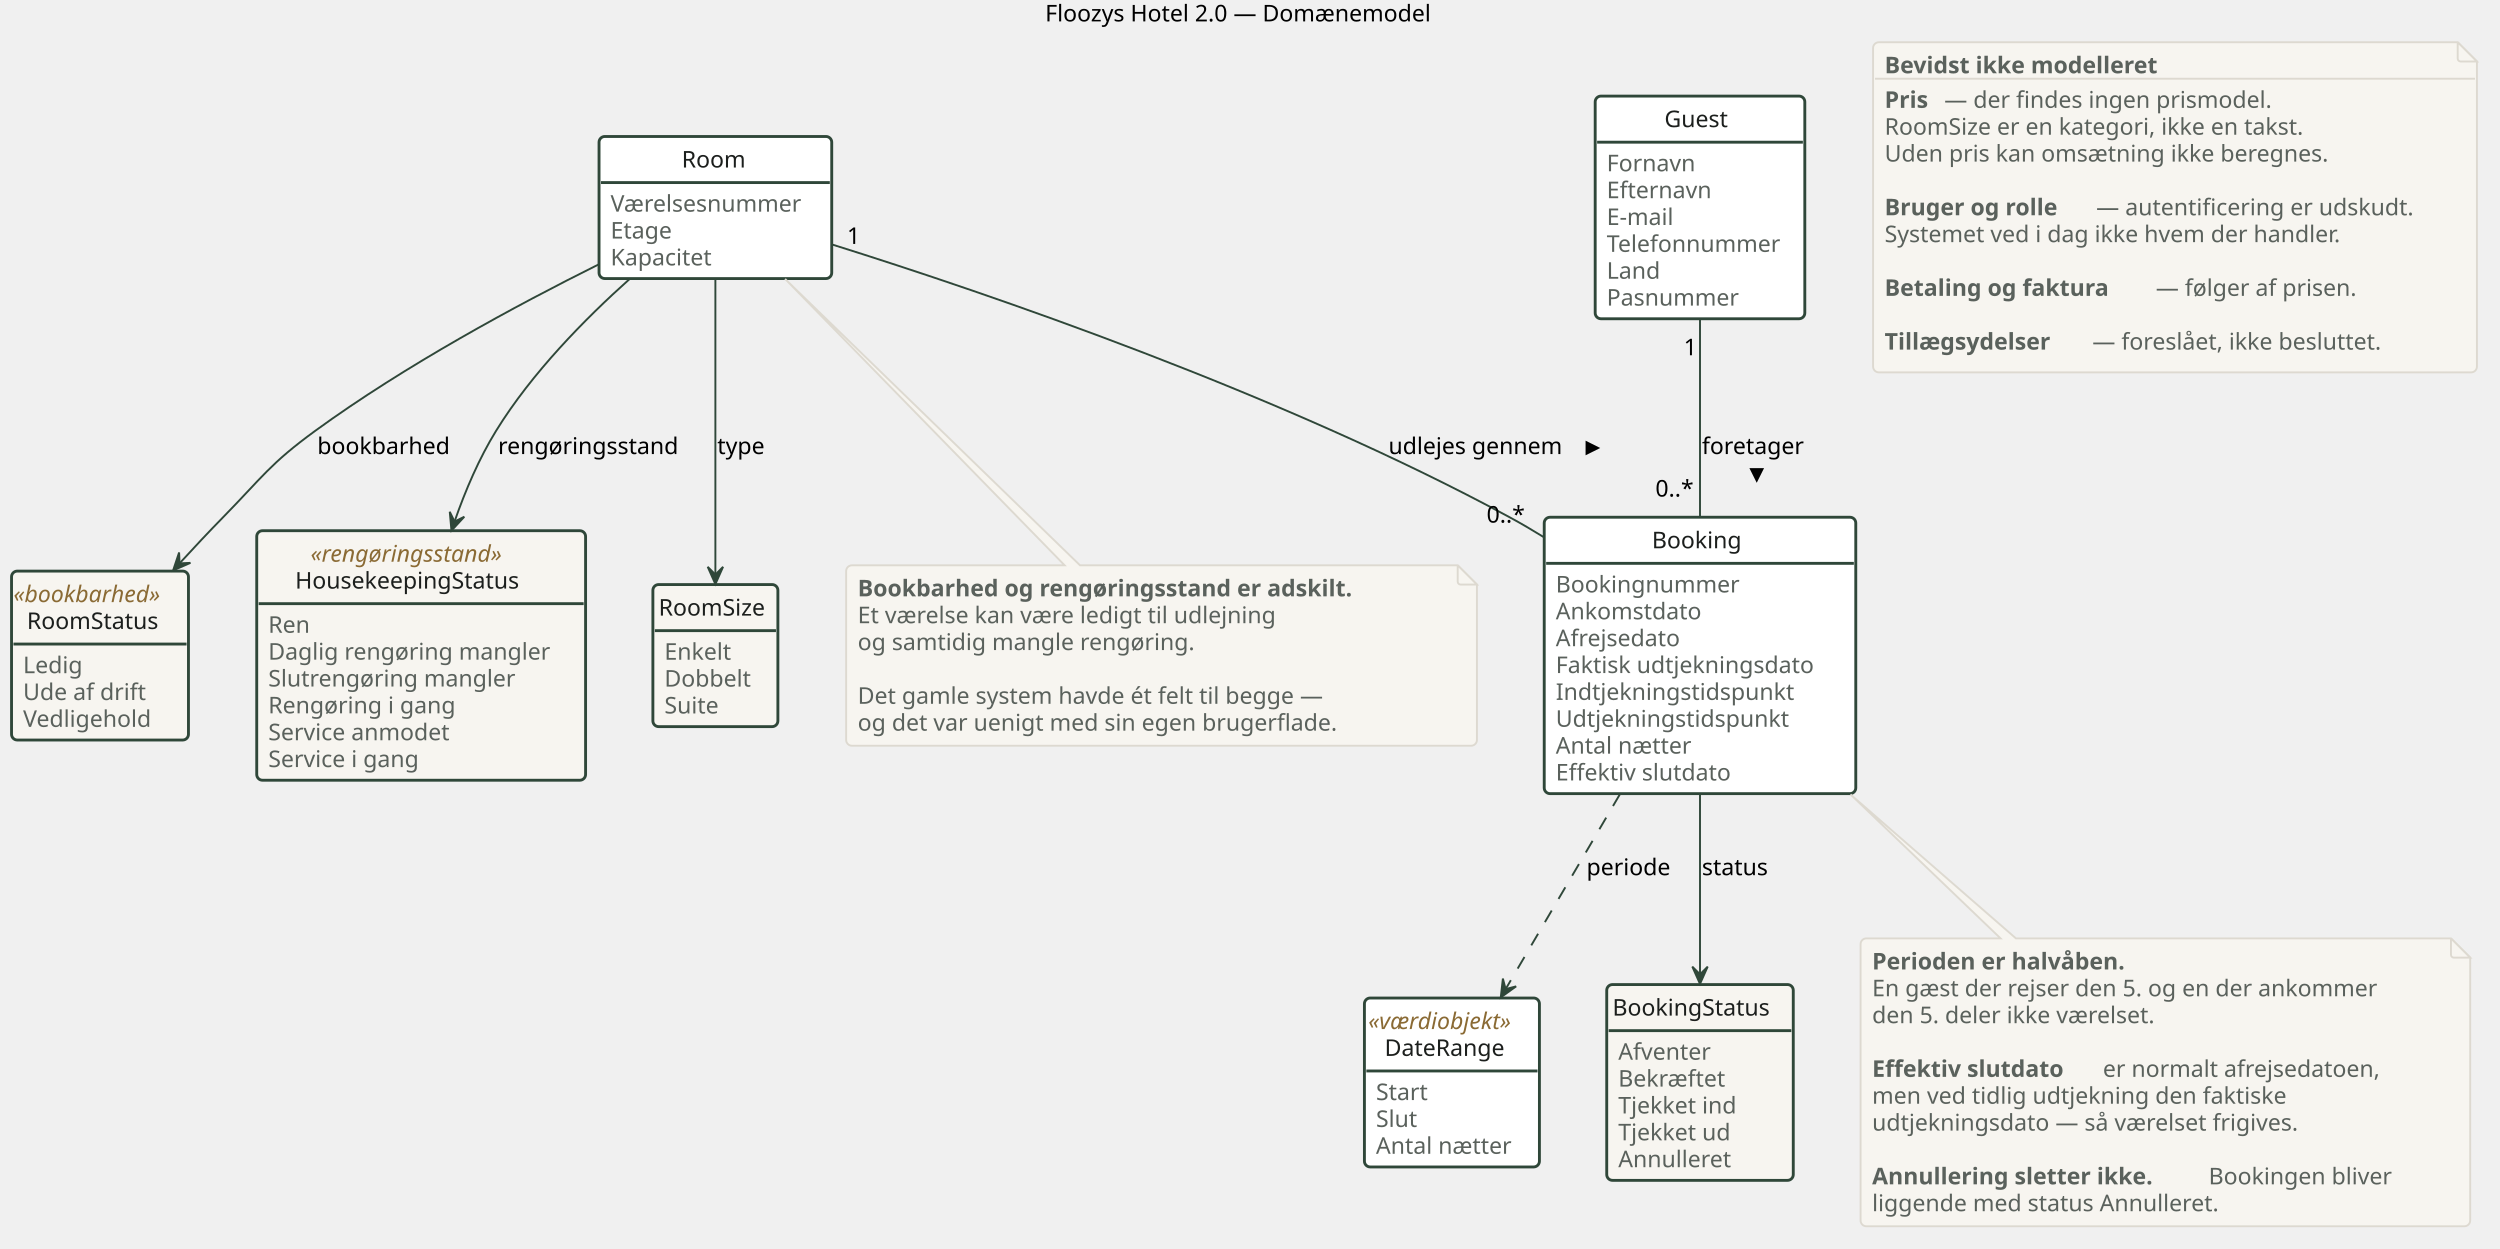
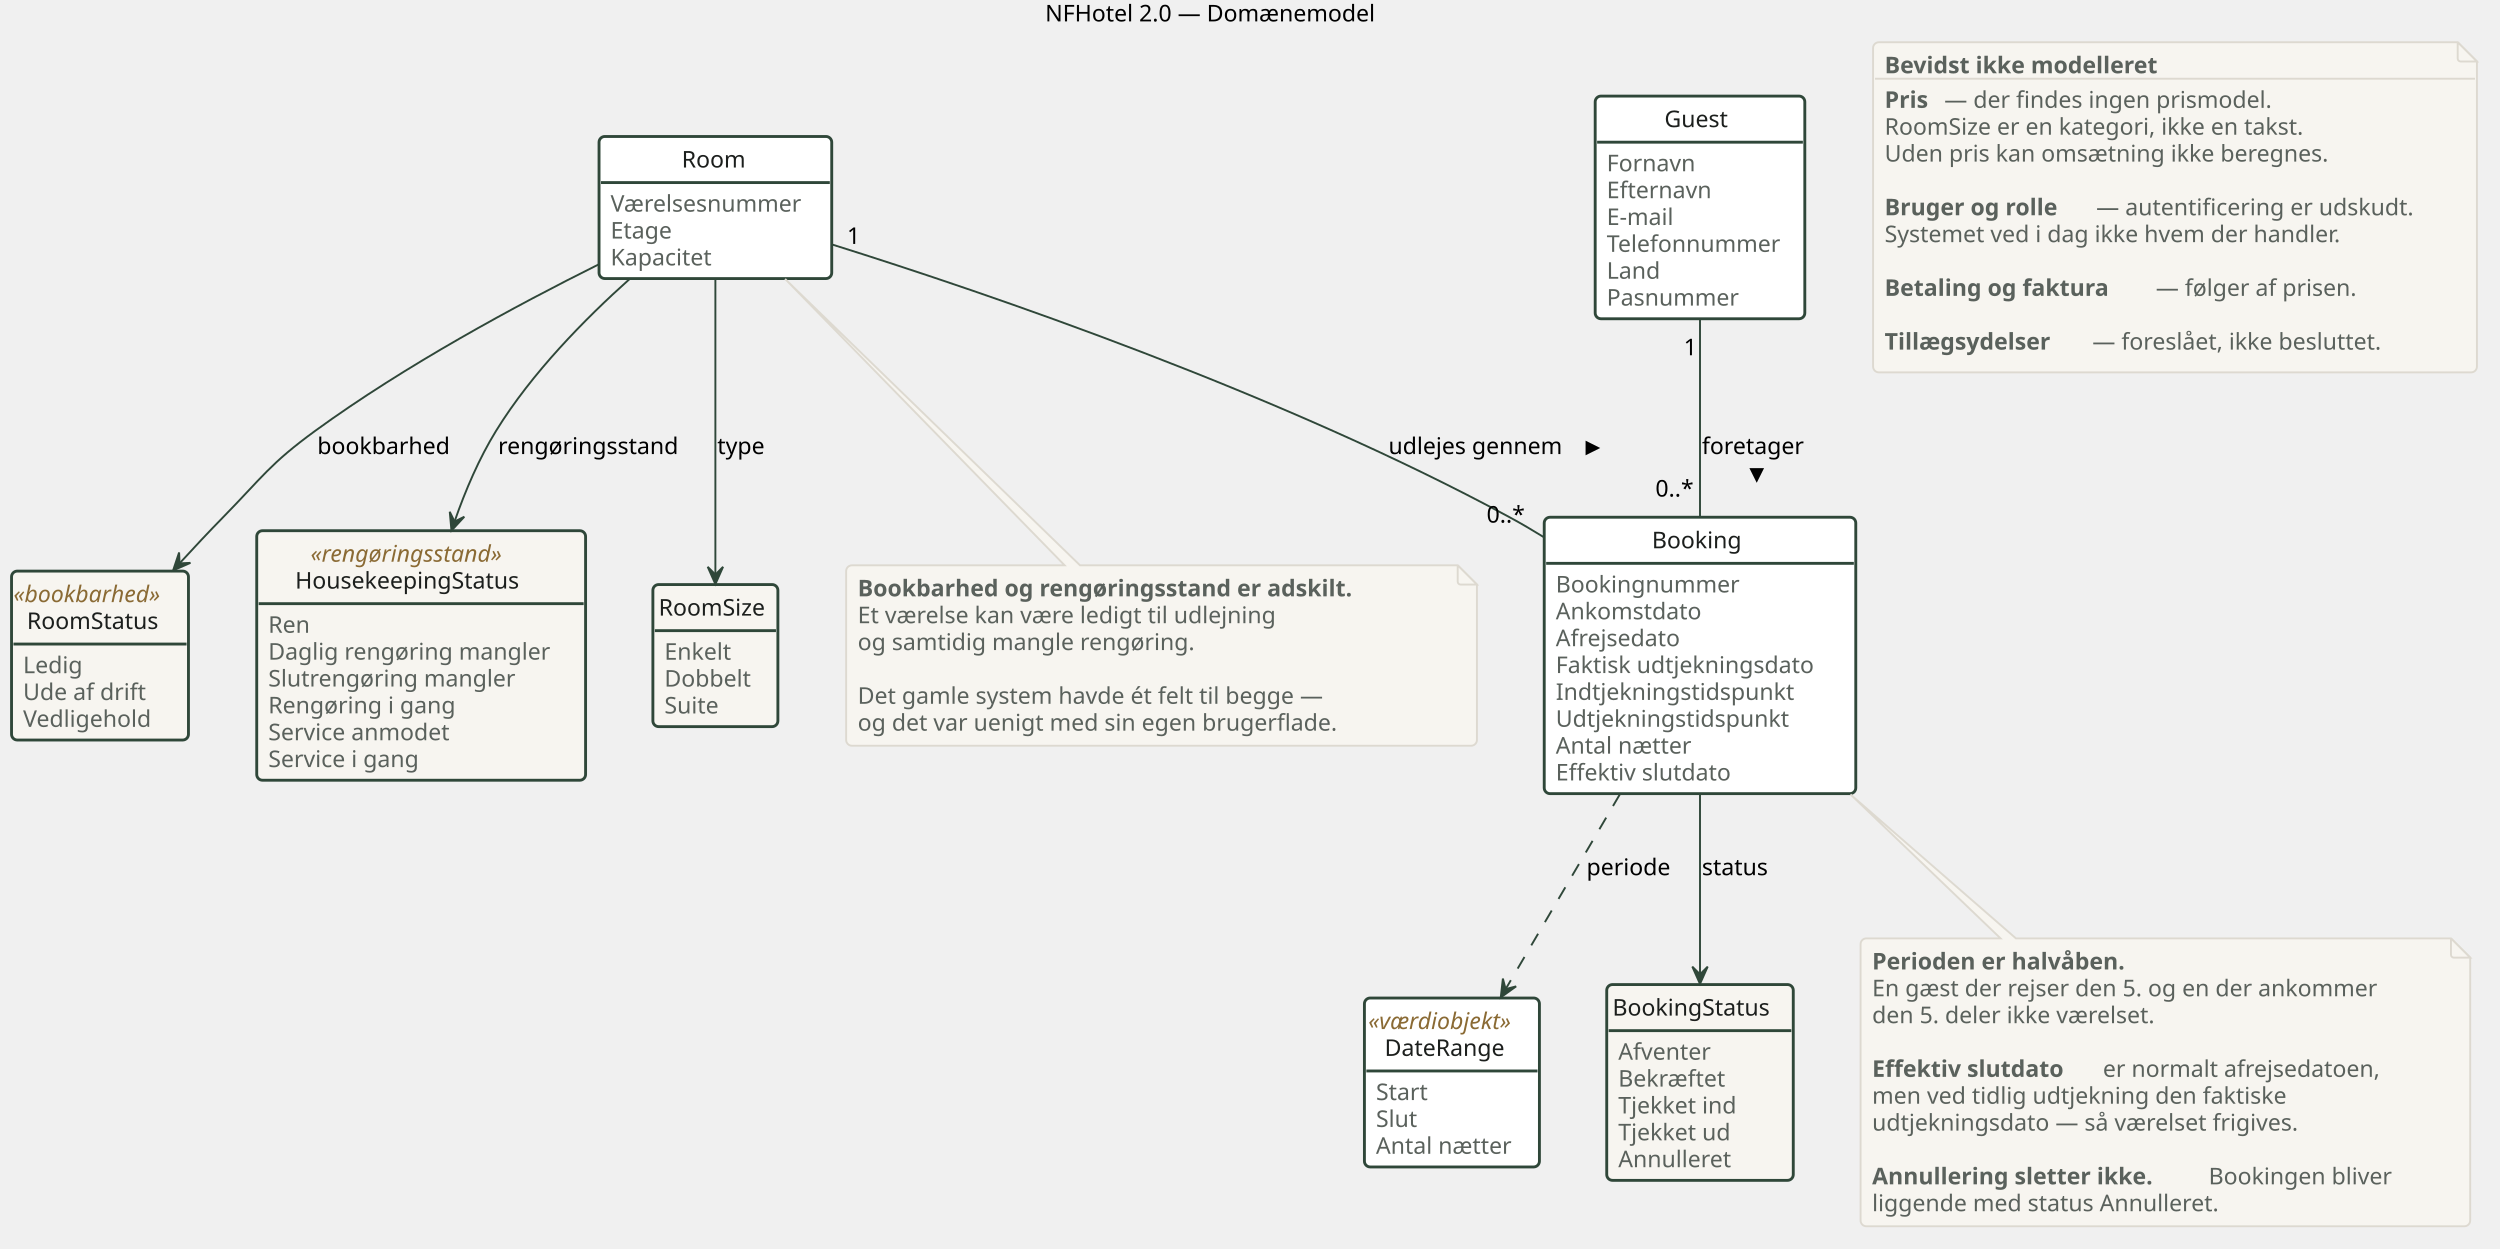
<svg xmlns="http://www.w3.org/2000/svg" contentScriptType="application/ecmascript" contentStyleType="text/css" height="649px" preserveAspectRatio="none" style="width:1300px;height:649px;" version="1.1" viewBox="0 0 1300 649" width="1300px" zoomAndPan="magnify">
  <defs />
  <g>
-     <text fill="#000000" font-family="Segoe UI" font-size="12" lengthAdjust="spacingAndGlyphs" textLength="219" x="543.5" y="11.139">Floozys Hotel 2.0 — Domænemodel</text>
+     <text fill="#000000" font-family="Segoe UI" font-size="12" lengthAdjust="spacingAndGlyphs" textLength="219" x="543.5" y="11.139">NFHotel 2.0 — Domænemodel</text>
    <rect fill="#FFFFFF" height="143.719" id="Booking" rx="3" ry="3" style="stroke: #2F4739; stroke-width: 1.5;" width="162" x="803" y="268.969" />
    <text fill="#1C1F1D" font-family="Segoe UI" font-size="12" lengthAdjust="spacingAndGlyphs" textLength="50" x="859" y="285.107">Booking</text>
    <line style="stroke: #2F4739; stroke-width: 1.5;" x1="804" x2="964" y1="292.938" y2="292.938" />
    <text fill="#5A615C" font-family="Segoe UI" font-size="12" lengthAdjust="spacingAndGlyphs" textLength="101" x="809" y="308.076">Bookingnummer</text>
    <text fill="#5A615C" font-family="Segoe UI" font-size="12" lengthAdjust="spacingAndGlyphs" textLength="83" x="809" y="322.045">Ankomstdato</text>
    <text fill="#5A615C" font-family="Segoe UI" font-size="12" lengthAdjust="spacingAndGlyphs" textLength="72" x="809" y="336.014">Afrejsedato</text>
    <text fill="#5A615C" font-family="Segoe UI" font-size="12" lengthAdjust="spacingAndGlyphs" textLength="150" x="809" y="349.982">Faktisk udtjekningsdato</text>
    <text fill="#5A615C" font-family="Segoe UI" font-size="12" lengthAdjust="spacingAndGlyphs" textLength="135" x="809" y="363.951">Indtjekningstidspunkt</text>
    <text fill="#5A615C" font-family="Segoe UI" font-size="12" lengthAdjust="spacingAndGlyphs" textLength="133" x="809" y="377.92">Udtjekningstidspunkt</text>
    <text fill="#5A615C" font-family="Segoe UI" font-size="12" lengthAdjust="spacingAndGlyphs" textLength="79" x="809" y="391.889">Antal nætter</text>
    <text fill="#5A615C" font-family="Segoe UI" font-size="12" lengthAdjust="spacingAndGlyphs" textLength="101" x="809" y="405.857">Effektiv slutdato</text>
    <rect fill="#FFFFFF" height="73.875" id="Room" rx="3" ry="3" style="stroke: #2F4739; stroke-width: 1.5;" width="121" x="311.5" y="70.969" />
    <text fill="#1C1F1D" font-family="Segoe UI" font-size="12" lengthAdjust="spacingAndGlyphs" textLength="35" x="354.5" y="87.107">Room</text>
    <line style="stroke: #2F4739; stroke-width: 1.5;" x1="312.5" x2="431.5" y1="94.938" y2="94.938" />
    <text fill="#5A615C" font-family="Segoe UI" font-size="12" lengthAdjust="spacingAndGlyphs" textLength="109" x="317.5" y="110.076">Værelsesnummer</text>
    <text fill="#5A615C" font-family="Segoe UI" font-size="12" lengthAdjust="spacingAndGlyphs" textLength="37" x="317.5" y="124.045">Etage</text>
    <text fill="#5A615C" font-family="Segoe UI" font-size="12" lengthAdjust="spacingAndGlyphs" textLength="59" x="317.5" y="138.014">Kapacitet</text>
    <rect fill="#FFFFFF" height="115.781" id="Guest" rx="3" ry="3" style="stroke: #2F4739; stroke-width: 1.5;" width="109" x="829.5" y="49.969" />
    <text fill="#1C1F1D" font-family="Segoe UI" font-size="12" lengthAdjust="spacingAndGlyphs" textLength="37" x="865.5" y="66.107">Guest</text>
    <line style="stroke: #2F4739; stroke-width: 1.5;" x1="830.5" x2="937.5" y1="73.938" y2="73.938" />
    <text fill="#5A615C" font-family="Segoe UI" font-size="12" lengthAdjust="spacingAndGlyphs" textLength="50" x="835.5" y="89.076">Fornavn</text>
    <text fill="#5A615C" font-family="Segoe UI" font-size="12" lengthAdjust="spacingAndGlyphs" textLength="60" x="835.5" y="103.045">Efternavn</text>
    <text fill="#5A615C" font-family="Segoe UI" font-size="12" lengthAdjust="spacingAndGlyphs" textLength="37" x="835.5" y="117.014">E-mail</text>
    <text fill="#5A615C" font-family="Segoe UI" font-size="12" lengthAdjust="spacingAndGlyphs" textLength="97" x="835.5" y="130.982">Telefonnummer</text>
    <text fill="#5A615C" font-family="Segoe UI" font-size="12" lengthAdjust="spacingAndGlyphs" textLength="30" x="835.5" y="144.951">Land</text>
    <text fill="#5A615C" font-family="Segoe UI" font-size="12" lengthAdjust="spacingAndGlyphs" textLength="74" x="835.5" y="158.92">Pasnummer</text>
    <rect fill="#FFFFFF" height="87.844" id="DateRange" rx="3" ry="3" style="stroke: #2F4739; stroke-width: 1.5;" width="91" x="709.5" y="518.969" />
    <text fill="#8A6A34" font-family="Segoe UI" font-size="12" font-style="italic" lengthAdjust="spacingAndGlyphs" textLength="87" x="711.5" y="535.107">«værdiobjekt»</text>
    <text fill="#1C1F1D" font-family="Segoe UI" font-size="12" lengthAdjust="spacingAndGlyphs" textLength="70" x="720" y="549.076">DateRange</text>
    <line style="stroke: #2F4739; stroke-width: 1.5;" x1="710.5" x2="799.5" y1="556.906" y2="556.906" />
    <text fill="#5A615C" font-family="Segoe UI" font-size="12" lengthAdjust="spacingAndGlyphs" textLength="31" x="715.5" y="572.045">Start</text>
    <text fill="#5A615C" font-family="Segoe UI" font-size="12" lengthAdjust="spacingAndGlyphs" textLength="24" x="715.5" y="586.014">Slut</text>
    <text fill="#5A615C" font-family="Segoe UI" font-size="12" lengthAdjust="spacingAndGlyphs" textLength="79" x="715.5" y="599.982">Antal nætter</text>
    <rect fill="#F7F5F0" height="101.812" id="BookingStatus" rx="3" ry="3" style="stroke: #2F4739; stroke-width: 1.5;" width="97" x="835.5" y="511.969" />
    <text fill="#1C1F1D" font-family="Segoe UI" font-size="12" lengthAdjust="spacingAndGlyphs" textLength="91" x="838.5" y="528.107">BookingStatus</text>
    <line style="stroke: #2F4739; stroke-width: 1.5;" x1="836.5" x2="931.5" y1="535.938" y2="535.938" />
    <text fill="#5A615C" font-family="Segoe UI" font-size="12" lengthAdjust="spacingAndGlyphs" textLength="52" x="841.5" y="551.076">Afventer</text>
    <text fill="#5A615C" font-family="Segoe UI" font-size="12" lengthAdjust="spacingAndGlyphs" textLength="62" x="841.5" y="565.045">Bekræftet</text>
    <text fill="#5A615C" font-family="Segoe UI" font-size="12" lengthAdjust="spacingAndGlyphs" textLength="68" x="841.5" y="579.014">Tjekket ind</text>
    <text fill="#5A615C" font-family="Segoe UI" font-size="12" lengthAdjust="spacingAndGlyphs" textLength="65" x="841.5" y="592.982">Tjekket ud</text>
    <text fill="#5A615C" font-family="Segoe UI" font-size="12" lengthAdjust="spacingAndGlyphs" textLength="64" x="841.5" y="606.951">Annulleret</text>
    <rect fill="#F7F5F0" height="87.844" id="RoomStatus" rx="3" ry="3" style="stroke: #2F4739; stroke-width: 1.5;" width="92" x="6" y="296.969" />
    <text fill="#8A6A34" font-family="Segoe UI" font-size="12" font-style="italic" lengthAdjust="spacingAndGlyphs" textLength="90" x="7" y="313.107">«bookbarhed»</text>
    <text fill="#1C1F1D" font-family="Segoe UI" font-size="12" lengthAdjust="spacingAndGlyphs" textLength="76" x="14" y="327.076">RoomStatus</text>
    <line style="stroke: #2F4739; stroke-width: 1.5;" x1="7" x2="97" y1="334.906" y2="334.906" />
    <text fill="#5A615C" font-family="Segoe UI" font-size="12" lengthAdjust="spacingAndGlyphs" textLength="33" x="12" y="350.045">Ledig</text>
    <text fill="#5A615C" font-family="Segoe UI" font-size="12" lengthAdjust="spacingAndGlyphs" textLength="70" x="12" y="364.014">Ude af drift</text>
    <text fill="#5A615C" font-family="Segoe UI" font-size="12" lengthAdjust="spacingAndGlyphs" textLength="73" x="12" y="377.982">Vedligehold</text>
    <rect fill="#F7F5F0" height="129.75" id="HousekeepingStatus" rx="3" ry="3" style="stroke: #2F4739; stroke-width: 1.5;" width="171" x="133.5" y="275.969" />
    <text fill="#8A6A34" font-family="Segoe UI" font-size="12" font-style="italic" lengthAdjust="spacingAndGlyphs" textLength="115" x="161.5" y="292.107">«rengøringsstand»</text>
    <text fill="#1C1F1D" font-family="Segoe UI" font-size="12" lengthAdjust="spacingAndGlyphs" textLength="131" x="153.5" y="306.076">HousekeepingStatus</text>
    <line style="stroke: #2F4739; stroke-width: 1.5;" x1="134.5" x2="303.5" y1="313.906" y2="313.906" />
    <text fill="#5A615C" font-family="Segoe UI" font-size="12" lengthAdjust="spacingAndGlyphs" textLength="24" x="139.5" y="329.045">Ren</text>
    <text fill="#5A615C" font-family="Segoe UI" font-size="12" lengthAdjust="spacingAndGlyphs" textLength="159" x="139.5" y="343.014">Daglig rengøring mangler</text>
    <text fill="#5A615C" font-family="Segoe UI" font-size="12" lengthAdjust="spacingAndGlyphs" textLength="140" x="139.5" y="356.982">Slutrengøring mangler</text>
    <text fill="#5A615C" font-family="Segoe UI" font-size="12" lengthAdjust="spacingAndGlyphs" textLength="107" x="139.5" y="370.951">Rengøring i gang</text>
    <text fill="#5A615C" font-family="Segoe UI" font-size="12" lengthAdjust="spacingAndGlyphs" textLength="105" x="139.5" y="384.92">Service anmodet</text>
    <text fill="#5A615C" font-family="Segoe UI" font-size="12" lengthAdjust="spacingAndGlyphs" textLength="88" x="139.5" y="398.889">Service i gang</text>
    <rect fill="#F7F5F0" height="73.875" id="RoomSize" rx="3" ry="3" style="stroke: #2F4739; stroke-width: 1.5;" width="65" x="339.5" y="303.969" />
    <text fill="#1C1F1D" font-family="Segoe UI" font-size="12" lengthAdjust="spacingAndGlyphs" textLength="59" x="342.5" y="320.107">RoomSize</text>
    <line style="stroke: #2F4739; stroke-width: 1.5;" x1="340.5" x2="403.5" y1="327.938" y2="327.938" />
    <text fill="#5A615C" font-family="Segoe UI" font-size="12" lengthAdjust="spacingAndGlyphs" textLength="39" x="345.5" y="343.076">Enkelt</text>
    <text fill="#5A615C" font-family="Segoe UI" font-size="12" lengthAdjust="spacingAndGlyphs" textLength="49" x="345.5" y="357.045">Dobbelt</text>
    <text fill="#5A615C" font-family="Segoe UI" font-size="12" lengthAdjust="spacingAndGlyphs" textLength="32" x="345.5" y="371.014">Suite</text>
    <path d="M967.5,490.969 L967.5,634.656 A3,3 0 0 0 970.5,637.656 L1281.5,637.656 A3,3 0 0 0 1284.5,634.656 L1284.5,497.969 L1274.5,487.969 L1048.29,487.969 L962.24,413.089 L1040.29,487.969 L970.5,487.969 A3,3 0 0 0 967.5,490.969 " fill="#F7F5F0" style="stroke: #DDD9D0; stroke-width: 1.0;" />
    <path d="M1274.5,487.969 L1274.5,496.469 A1.5,1.5 0 0 0 1276,497.969 L1284.5,497.969 L1274.5,487.969 " fill="#F7F5F0" style="stroke: #DDD9D0; stroke-width: 1.0;" />
    <text fill="#5A615C" font-family="Segoe UI" font-size="12" font-weight="bold" lengthAdjust="spacingAndGlyphs" textLength="157" x="973.5" y="504.107">Perioden er halvåben.</text>
    <text fill="#5A615C" font-family="Segoe UI" font-size="12" lengthAdjust="spacingAndGlyphs" textLength="296" x="973.5" y="518.076">En gæst der rejser den 5. og en der ankommer</text>
    <text fill="#5A615C" font-family="Segoe UI" font-size="12" lengthAdjust="spacingAndGlyphs" textLength="167" x="973.5" y="532.045">den 5. deler ikke værelset.</text>
    <text fill="#5A615C" font-family="Segoe UI" font-size="12" lengthAdjust="spacingAndGlyphs" textLength="0" x="977.5" y="546.014" />
    <text fill="#5A615C" font-family="Segoe UI" font-size="12" font-weight="bold" lengthAdjust="spacingAndGlyphs" textLength="116" x="973.5" y="559.982">Effektiv slutdato</text>
    <text fill="#5A615C" font-family="Segoe UI" font-size="12" lengthAdjust="spacingAndGlyphs" textLength="161" x="1093.5" y="559.982">er normalt afrejsedatoen,</text>
    <text fill="#5A615C" font-family="Segoe UI" font-size="12" lengthAdjust="spacingAndGlyphs" textLength="238" x="973.5" y="573.951">men ved tidlig udtjekning den faktiske</text>
    <text fill="#5A615C" font-family="Segoe UI" font-size="12" lengthAdjust="spacingAndGlyphs" textLength="247" x="973.5" y="587.92">udtjekningsdato — så værelset frigives.</text>
    <text fill="#5A615C" font-family="Segoe UI" font-size="12" lengthAdjust="spacingAndGlyphs" textLength="0" x="977.5" y="601.889" />
    <text fill="#5A615C" font-family="Segoe UI" font-size="12" font-weight="bold" lengthAdjust="spacingAndGlyphs" textLength="171" x="973.5" y="615.857">Annullering sletter ikke.</text>
    <text fill="#5A615C" font-family="Segoe UI" font-size="12" lengthAdjust="spacingAndGlyphs" textLength="103" x="1148.5" y="615.857">Bookingen bliver</text>
    <text fill="#5A615C" font-family="Segoe UI" font-size="12" lengthAdjust="spacingAndGlyphs" textLength="201" x="973.5" y="629.826">liggende med status Annulleret.</text>
    <path d="M440,296.969 L440,384.781 A3,3 0 0 0 443,387.781 L765,387.781 A3,3 0 0 0 768,384.781 L768,303.969 L758,293.969 L561.61,293.969 L408.25,145.059 L553.61,293.969 L443,293.969 A3,3 0 0 0 440,296.969 " fill="#F7F5F0" style="stroke: #DDD9D0; stroke-width: 1.0;" />
    <path d="M758,293.969 L758,302.469 A1.5,1.5 0 0 0 759.5,303.969 L768,303.969 L758,293.969 " fill="#F7F5F0" style="stroke: #DDD9D0; stroke-width: 1.0;" />
    <text fill="#5A615C" font-family="Segoe UI" font-size="12" font-weight="bold" lengthAdjust="spacingAndGlyphs" textLength="307" x="446" y="310.107">Bookbarhed og rengøringsstand er adskilt.</text>
    <text fill="#5A615C" font-family="Segoe UI" font-size="12" lengthAdjust="spacingAndGlyphs" textLength="243" x="446" y="324.076">Et værelse kan være ledigt til udlejning</text>
    <text fill="#5A615C" font-family="Segoe UI" font-size="12" lengthAdjust="spacingAndGlyphs" textLength="192" x="446" y="338.045">og samtidig mangle rengøring.</text>
    <text fill="#5A615C" font-family="Segoe UI" font-size="12" lengthAdjust="spacingAndGlyphs" textLength="0" x="450" y="352.014" />
    <text fill="#5A615C" font-family="Segoe UI" font-size="12" lengthAdjust="spacingAndGlyphs" textLength="270" x="446" y="365.982">Det gamle system havde ét felt til begge —</text>
    <text fill="#5A615C" font-family="Segoe UI" font-size="12" lengthAdjust="spacingAndGlyphs" textLength="278" x="446" y="379.951">og det var uenigt med sin egen brugerflade.</text>
    <path d="M974,24.969 L974,190.625 A3,3 0 0 0 977,193.625 L1285,193.625 A3,3 0 0 0 1288,190.625 L1288,31.969 L1278,21.969 L977,21.969 A3,3 0 0 0 974,24.969 " fill="#F7F5F0" style="stroke: #DDD9D0; stroke-width: 1.0;" />
    <path d="M1278,21.969 L1278,30.469 A1.5,1.5 0 0 0 1279.5,31.969 L1288,31.969 L1278,21.969 " fill="#F7F5F0" style="stroke: #DDD9D0; stroke-width: 1.0;" />
    <text fill="#5A615C" font-family="Segoe UI" font-size="12" font-weight="bold" lengthAdjust="spacingAndGlyphs" textLength="166" x="980" y="38.107">Bevidst ikke modelleret</text>
    <line style="stroke: #DDD9D0; stroke-width: 1.0;" x1="975" x2="1287" y1="40.938" y2="40.938" />
    <text fill="#5A615C" font-family="Segoe UI" font-size="12" font-weight="bold" lengthAdjust="spacingAndGlyphs" textLength="27" x="980" y="56.076">Pris</text>
    <text fill="#5A615C" font-family="Segoe UI" font-size="12" lengthAdjust="spacingAndGlyphs" textLength="187" x="1011" y="56.076">— der findes ingen prismodel.</text>
    <text fill="#5A615C" font-family="Segoe UI" font-size="12" lengthAdjust="spacingAndGlyphs" textLength="245" x="980" y="70.045">RoomSize er en kategori, ikke en takst.</text>
    <text fill="#5A615C" font-family="Segoe UI" font-size="12" lengthAdjust="spacingAndGlyphs" textLength="258" x="980" y="84.014">Uden pris kan omsætning ikke beregnes.</text>
    <text fill="#5A615C" font-family="Segoe UI" font-size="12" lengthAdjust="spacingAndGlyphs" textLength="0" x="984" y="97.982" />
    <text fill="#5A615C" font-family="Segoe UI" font-size="12" font-weight="bold" lengthAdjust="spacingAndGlyphs" textLength="106" x="980" y="111.951">Bruger og rolle</text>
    <text fill="#5A615C" font-family="Segoe UI" font-size="12" lengthAdjust="spacingAndGlyphs" textLength="183" x="1090" y="111.951">— autentificering er udskudt.</text>
    <text fill="#5A615C" font-family="Segoe UI" font-size="12" lengthAdjust="spacingAndGlyphs" textLength="266" x="980" y="125.92">Systemet ved i dag ikke hvem der handler.</text>
    <text fill="#5A615C" font-family="Segoe UI" font-size="12" lengthAdjust="spacingAndGlyphs" textLength="0" x="984" y="139.889" />
    <text fill="#5A615C" font-family="Segoe UI" font-size="12" font-weight="bold" lengthAdjust="spacingAndGlyphs" textLength="137" x="980" y="153.857">Betaling og faktura</text>
    <text fill="#5A615C" font-family="Segoe UI" font-size="12" lengthAdjust="spacingAndGlyphs" textLength="115" x="1121" y="153.857">— følger af prisen.</text>
    <text fill="#5A615C" font-family="Segoe UI" font-size="12" lengthAdjust="spacingAndGlyphs" textLength="0" x="984" y="167.826" />
    <text fill="#5A615C" font-family="Segoe UI" font-size="12" font-weight="bold" lengthAdjust="spacingAndGlyphs" textLength="104" x="980" y="181.795">Tillægsydelser</text>
    <text fill="#5A615C" font-family="Segoe UI" font-size="12" lengthAdjust="spacingAndGlyphs" textLength="170" x="1088" y="181.795">— foreslået, ikke besluttet.</text>
    <path d="M884,166.069 C884,197.069 884,235.679 884,268.639 " fill="none" id="Guest-Booking" style="stroke: #2F4739; stroke-width: 1.0;" />
    <text fill="#000000" font-family="Segoe UI" font-size="12" lengthAdjust="spacingAndGlyphs" textLength="59" x="885" y="236.107">foretager</text>
    <polygon fill="#000000" points="910.5,243.938,913.5,249.938,916.5,243.938,910.5,243.938" style="stroke: #000000; stroke-width: 1.0;" />
    <text fill="#000000" font-family="Segoe UI" font-size="12" lengthAdjust="spacingAndGlyphs" textLength="8" x="875.538" y="184.745">1</text>
    <text fill="#000000" font-family="Segoe UI" font-size="12" lengthAdjust="spacingAndGlyphs" textLength="22" x="860.797" y="258.224">0..*</text>
    <path d="M432.56,127.099 C514.97,152.949 665.8,204.489 785,268.969 C790.95,272.189 796.96,275.719 802.93,279.419 " fill="none" id="Room-Booking" style="stroke: #2F4739; stroke-width: 1.0;" />
    <text fill="#000000" font-family="Segoe UI" font-size="12" lengthAdjust="spacingAndGlyphs" textLength="100" x="722" y="236.107">udlejes gennem</text>
    <polygon fill="#000000" points="825,229.953,831,232.953,825,235.953,825,229.953" style="stroke: #000000; stroke-width: 1.0;" />
    <text fill="#000000" font-family="Segoe UI" font-size="12" lengthAdjust="spacingAndGlyphs" textLength="8" x="440.428" y="126.843">1</text>
    <text fill="#000000" font-family="Segoe UI" font-size="12" lengthAdjust="spacingAndGlyphs" textLength="22" x="773.018" y="271.763">0..*</text>
    <path d="M842.3,413.089 C822.94,446.099 800.44,484.469 783.13,513.989 " fill="none" id="Booking-&gt;DateRange" style="stroke: #2F4739; stroke-width: 1.0; stroke-dasharray: 7.0,7.0;" />
    <polygon fill="#2F4739" points="780.4,518.649,788.402,512.907,782.928,514.335,781.5,508.861,780.4,518.649" style="stroke: #2F4739; stroke-width: 1.0;" />
    <text fill="#000000" font-family="Segoe UI" font-size="12" lengthAdjust="spacingAndGlyphs" textLength="48" x="825" y="455.107">periode</text>
    <path d="M884,413.089 C884,443.349 884,478.109 884,506.429 " fill="none" id="Booking-&gt;BookingStatus" style="stroke: #2F4739; stroke-width: 1.0;" />
    <polygon fill="#2F4739" points="884,511.639,888,502.639,884,506.639,880,502.639,884,511.639" style="stroke: #2F4739; stroke-width: 1.0;" />
    <text fill="#000000" font-family="Segoe UI" font-size="12" lengthAdjust="spacingAndGlyphs" textLength="40" x="885" y="455.107">status</text>
    <path d="M311.35,137.469 C268.54,158.769 210.71,189.979 164,223.969 C140.36,241.179 136.47,248.089 116,268.969 C108.61,276.509 100.94,284.679 93.59,292.709 " fill="none" id="Room-&gt;RoomStatus" style="stroke: #2F4739; stroke-width: 1.0;" />
    <polygon fill="#2F4739" points="90.01,296.629,99.036,292.688,93.385,292.939,93.133,287.288,90.01,296.629" style="stroke: #2F4739; stroke-width: 1.0;" />
    <text fill="#000000" font-family="Segoe UI" font-size="12" lengthAdjust="spacingAndGlyphs" textLength="76" x="165" y="236.107">bookbarhed</text>
    <path d="M327.49,144.999 C304.06,165.939 276.45,194.059 258,223.969 C249.16,238.309 242.05,254.899 236.45,270.959 " fill="none" id="Room-&gt;HousekeepingStatus" style="stroke: #2F4739; stroke-width: 1.0;" />
    <polygon fill="#2F4739" points="234.76,275.929,241.447,268.698,236.371,271.195,233.873,266.12,234.76,275.929" style="stroke: #2F4739; stroke-width: 1.0;" />
    <text fill="#000000" font-family="Segoe UI" font-size="12" lengthAdjust="spacingAndGlyphs" textLength="104" x="259" y="236.107">rengøringsstand</text>
    <path d="M372,145.059 C372,186.639 372,254.829 372,298.539 " fill="none" id="Room-&gt;RoomSize" style="stroke: #2F4739; stroke-width: 1.0;" />
    <polygon fill="#2F4739" points="372,303.749,376,294.749,372,298.749,368,294.749,372,303.749" style="stroke: #2F4739; stroke-width: 1.0;" />
    <text fill="#000000" font-family="Segoe UI" font-size="12" lengthAdjust="spacingAndGlyphs" textLength="27" x="373" y="236.107">type</text>
  </g>
</svg>
